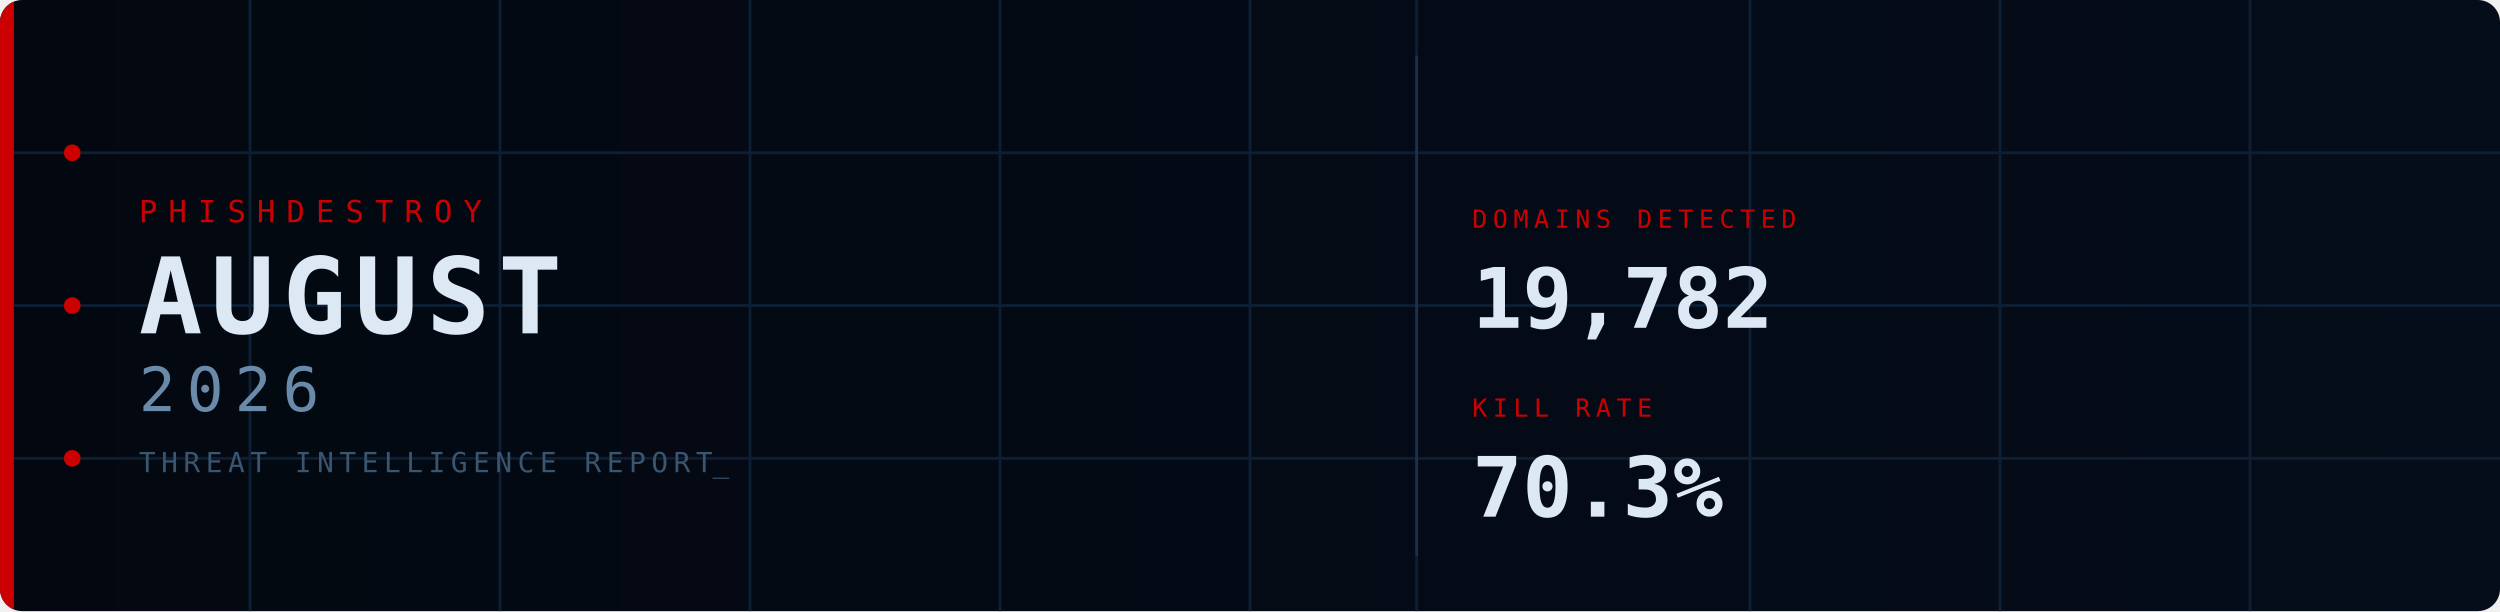
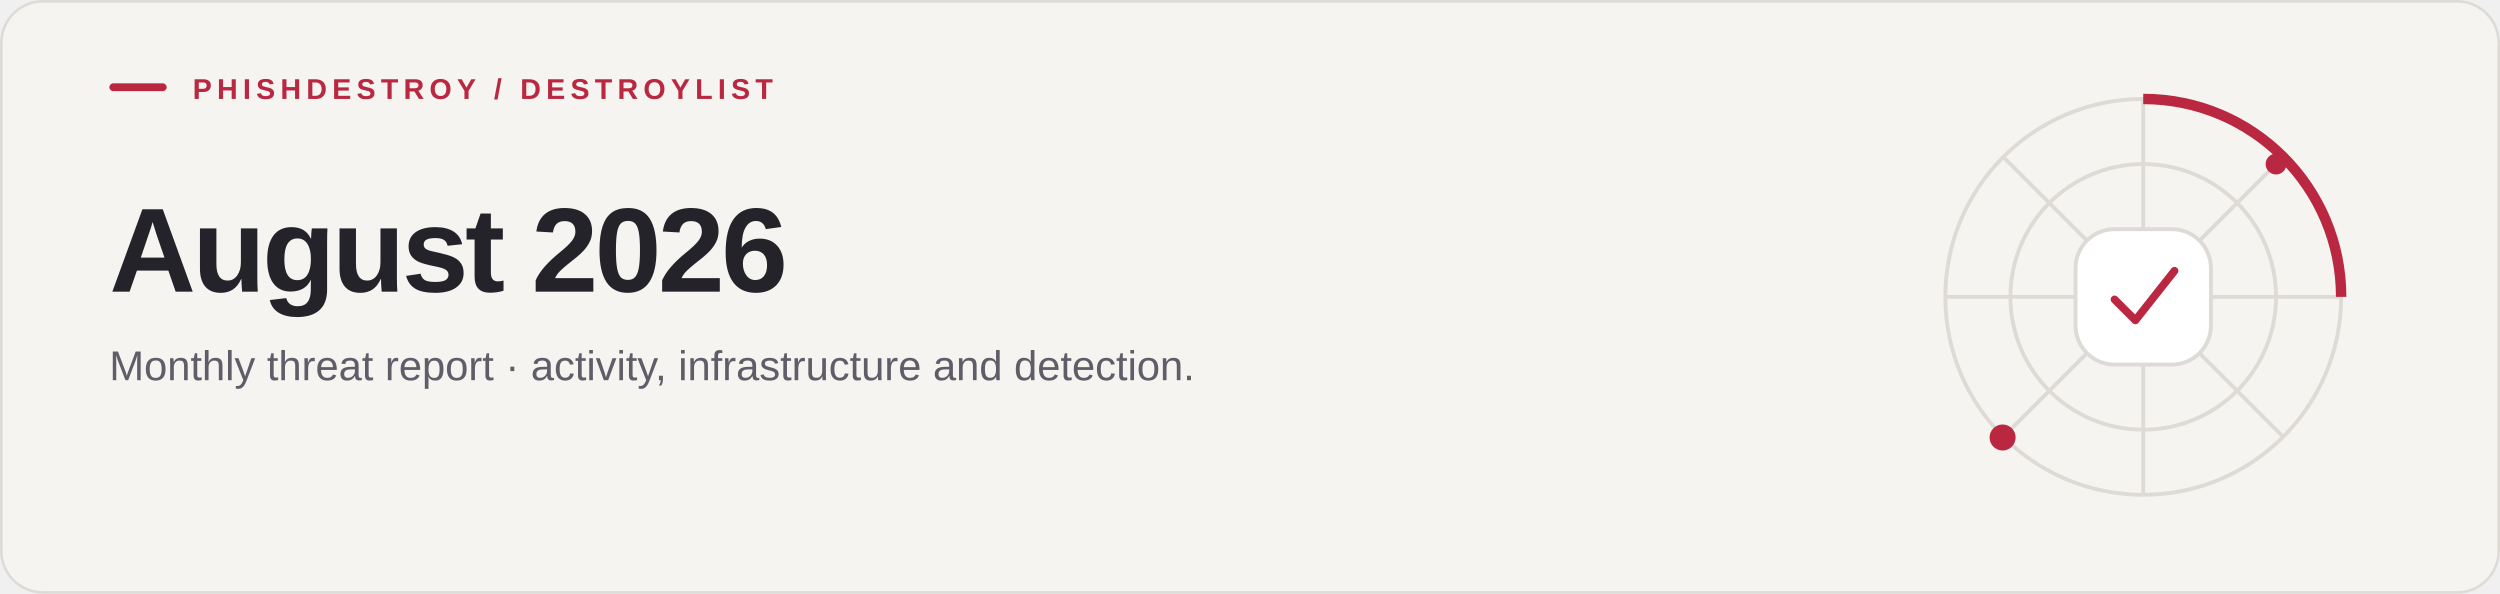
- <svg xmlns="http://www.w3.org/2000/svg" width="900" height="220" viewBox="0 0 900 220">
-   <defs>
-     <linearGradient id="bg" x1="0%" y1="0%" x2="100%" y2="0%">
-       <stop offset="0%" stop-color="#030810" />
-       <stop offset="100%" stop-color="#050d1a" />
-     </linearGradient>
-     <clipPath id="cp">
-       <rect width="900" height="220" rx="8" />
-     </clipPath>
-     <style>
-       @keyframes fadein {
-         from { opacity: 0; transform: translateY(8px); }
-         to   { opacity: 1; transform: translateY(0); }
-       }
-       @keyframes fadein_right {
-         from { opacity: 0; transform: translateX(8px); }
-         to   { opacity: 1; transform: translateX(0); }
-       }
-       @keyframes pulse {
-         0%,100% { opacity: 1; }
-         50%      { opacity: 0.2; }
-       }
-       @keyframes blink {
-         0%,100% { opacity: 1; }
-         50%     { opacity: 0; }
-       }
-       @keyframes scanline {
-         from { transform: translateY(-20px); }
-         to   { transform: translateY(240px); }
-       }
-       @keyframes arc1draw {
-         from { stroke-dashoffset: 565.49; }
-         to   { stroke-dashoffset: 0; }
-       }
-       @keyframes arc2draw {
-         from { stroke-dashoffset: 408.41; }
-         to   { stroke-dashoffset: 0; }
-       }
-       @keyframes glow {
-         0%,100% { opacity: 1; }
-         50%     { opacity: 0.7; }
-       }
-       .fi0  { animation: fadein 0.7s ease  0.1s; }
-       .fi1  { animation: fadein 0.7s ease  0.3s; }
-       .fi2  { animation: fadein 0.7s ease  0.45s; }
-       .fi3  { animation: fadein 0.7s ease  0.6s; }
-       .fir1 { animation: fadein_right 0.7s ease  0.7s; }
-       .fir2 { animation: fadein_right 0.7s ease  0.9s; }
-       .p0   { animation: pulse 2.5s ease-in-out infinite 0s; }
-       .p1   { animation: pulse 2.5s ease-in-out infinite 0.8s; }
-       .p2   { animation: pulse 2.5s ease-in-out infinite 1.6s; }
-       .cursor { animation: blink 1s step-end infinite; }
-     </style>
-   </defs>
-   <rect width="900" height="220" rx="8" fill="url(#bg)" />
-   <g clip-path="url(#cp)">
-     <line x1="90" y1="0" x2="90" y2="220" stroke="#0d1f35" stroke-width="1" />
-     <line x1="180" y1="0" x2="180" y2="220" stroke="#0d1f35" stroke-width="1" />
-     <line x1="270" y1="0" x2="270" y2="220" stroke="#0d1f35" stroke-width="1" />
-     <line x1="360" y1="0" x2="360" y2="220" stroke="#0d1f35" stroke-width="1" />
-     <line x1="450" y1="0" x2="450" y2="220" stroke="#0d1f35" stroke-width="1" />
-     <line x1="510" y1="0" x2="510" y2="220" stroke="#0d1f35" stroke-width="1" />
-     <line x1="630" y1="0" x2="630" y2="220" stroke="#0d1f35" stroke-width="1" />
-     <line x1="720" y1="0" x2="720" y2="220" stroke="#0d1f35" stroke-width="1" />
-     <line x1="810" y1="0" x2="810" y2="220" stroke="#0d1f35" stroke-width="1" />
-     <line x1="0" y1="55" x2="900" y2="55" stroke="#0d1f35" stroke-width="1" />
-     <line x1="0" y1="110" x2="900" y2="110" stroke="#0d1f35" stroke-width="1" />
-     <line x1="0" y1="165" x2="900" y2="165" stroke="#0d1f35" stroke-width="1" />
-     <rect x="0" y="0" width="5" height="220" fill="#CC0000" style="animation: glow 3s ease-in-out infinite;" />
-     <circle cx="26" cy="55" r="3" fill="#CC0000" class="p0" />
-     <circle cx="26" cy="110" r="3" fill="#CC0000" class="p1" />
-     <circle cx="26" cy="165" r="3" fill="#CC0000" class="p2" />
-     <circle cx="870" cy="110" r="90" fill="none" stroke="#CC0000" stroke-opacity="0.22" stroke-width="1.5" stroke-dasharray="565.49" stroke-dashoffset="565.49" style="animation: arc1draw 2s ease-out  0.5s;" />
-     <circle cx="870" cy="110" r="65" fill="none" stroke="#CC0000" stroke-opacity="0.14" stroke-width="1" stroke-dasharray="408.41" stroke-dashoffset="408.41" style="animation: arc2draw 2s ease-out  0.7s;" />
-     <rect x="0" y="-20" width="900" height="20" fill="#4488cc" opacity="0.04" style="animation: scanline 4s linear infinite;" />
-     <text x="50" y="80" font-family="monospace" font-size="11" fill="#CC0000" letter-spacing="4" class="fi0">PHISHDESTROY</text>
-     <text x="50" y="120" font-family="monospace" font-size="38" font-weight="bold" fill="#dde8f5" letter-spacing="3" class="fi1">AUGUST</text>
-     <text x="50" y="148" font-family="monospace" font-size="22" fill="#6a8aaa" letter-spacing="4" class="fi2">2026</text>
-     <text x="50" y="170" font-family="monospace" font-size="10" fill="#3a5570" letter-spacing="2" class="fi3">THREAT INTELLIGENCE REPORT<tspan class="cursor">_</tspan>
-     </text>
-     <line x1="510" y1="20" x2="510" y2="200" stroke="#1a3050" stroke-width="1" />
-     <g class="fir1">
-       <text x="530" y="82" font-family="monospace" font-size="9" fill="#CC0000" letter-spacing="2">DOMAINS DETECTED</text>
-       <text x="530" y="118" font-family="monospace" font-size="30" font-weight="bold" fill="#dde8f5">19,782</text>
-     </g>
-     <g class="fir2">
-       <text x="530" y="150" font-family="monospace" font-size="9" fill="#CC0000" letter-spacing="2">KILL RATE</text>
-       <text x="530" y="186" font-family="monospace" font-size="30" font-weight="bold" fill="#dde8f5">70.3%</text>
-     </g>
+ <svg xmlns="http://www.w3.org/2000/svg" width="960" height="228" viewBox="0 0 960 228" role="img" aria-labelledby="title desc">
+   <style>
+     .bg{fill:#f6f4f1}.border,.line{stroke:#dedbd7}.title{fill:#25232a}.muted{fill:#615d68}.accent{stroke:#b92740}.label,.dot{fill:#b92740}.panel{fill:#fff;stroke:#dedbd7}
+     @media(prefers-color-scheme:dark){.bg{fill:#191b22}.border,.line{stroke:#363943}.title{fill:#f4f1ee}.muted{fill:#b9b7c1}.accent{stroke:#ef8496}.label,.dot{fill:#ef8496}.panel{fill:#242730;stroke:#464955}}
+   </style>
+   <rect class="bg border" x=".5" y=".5" width="959" height="227" rx="16" />
+   <rect class="dot" x="42" y="32" width="22" height="3" rx="1.5" />
+   <text class="label" x="74" y="38" font-family="Arial,Helvetica,sans-serif" font-size="11" font-weight="700" letter-spacing="2">PHISHDESTROY / DESTROYLIST</text>
+   <text class="title" x="42" y="112" font-family="Arial,Helvetica,sans-serif" font-size="46" font-weight="700" letter-spacing="-1.3">
+     <tspan x="42" dy="0">August 2026</tspan>
+   </text>
+   <text class="muted" x="42" y="146" font-family="Arial,Helvetica,sans-serif" font-size="16">Monthly threat report · activity, infrastructure and detection.</text>
+   <g fill="none" stroke-width="1.5">
+     <circle class="line" cx="823" cy="114" r="76" />
+     <circle class="line" cx="823" cy="114" r="51" />
+     <path class="line" d="M747 114h152M823 38v152M769 60l108 108M769 168l108-108" />
+     <path class="accent" d="M823 38a76 76 0 0 1 76 76" stroke-width="4" />
+     <rect class="panel" x="797" y="88" width="52" height="52" rx="15" />
+     <path class="accent" d="m812 115 8 8 15-19" stroke-width="3" stroke-linecap="round" stroke-linejoin="round" />
+     <circle class="dot" cx="769" cy="168" r="5" />
+     <circle class="dot" cx="874" cy="63" r="4" />
  </g>
</svg>
